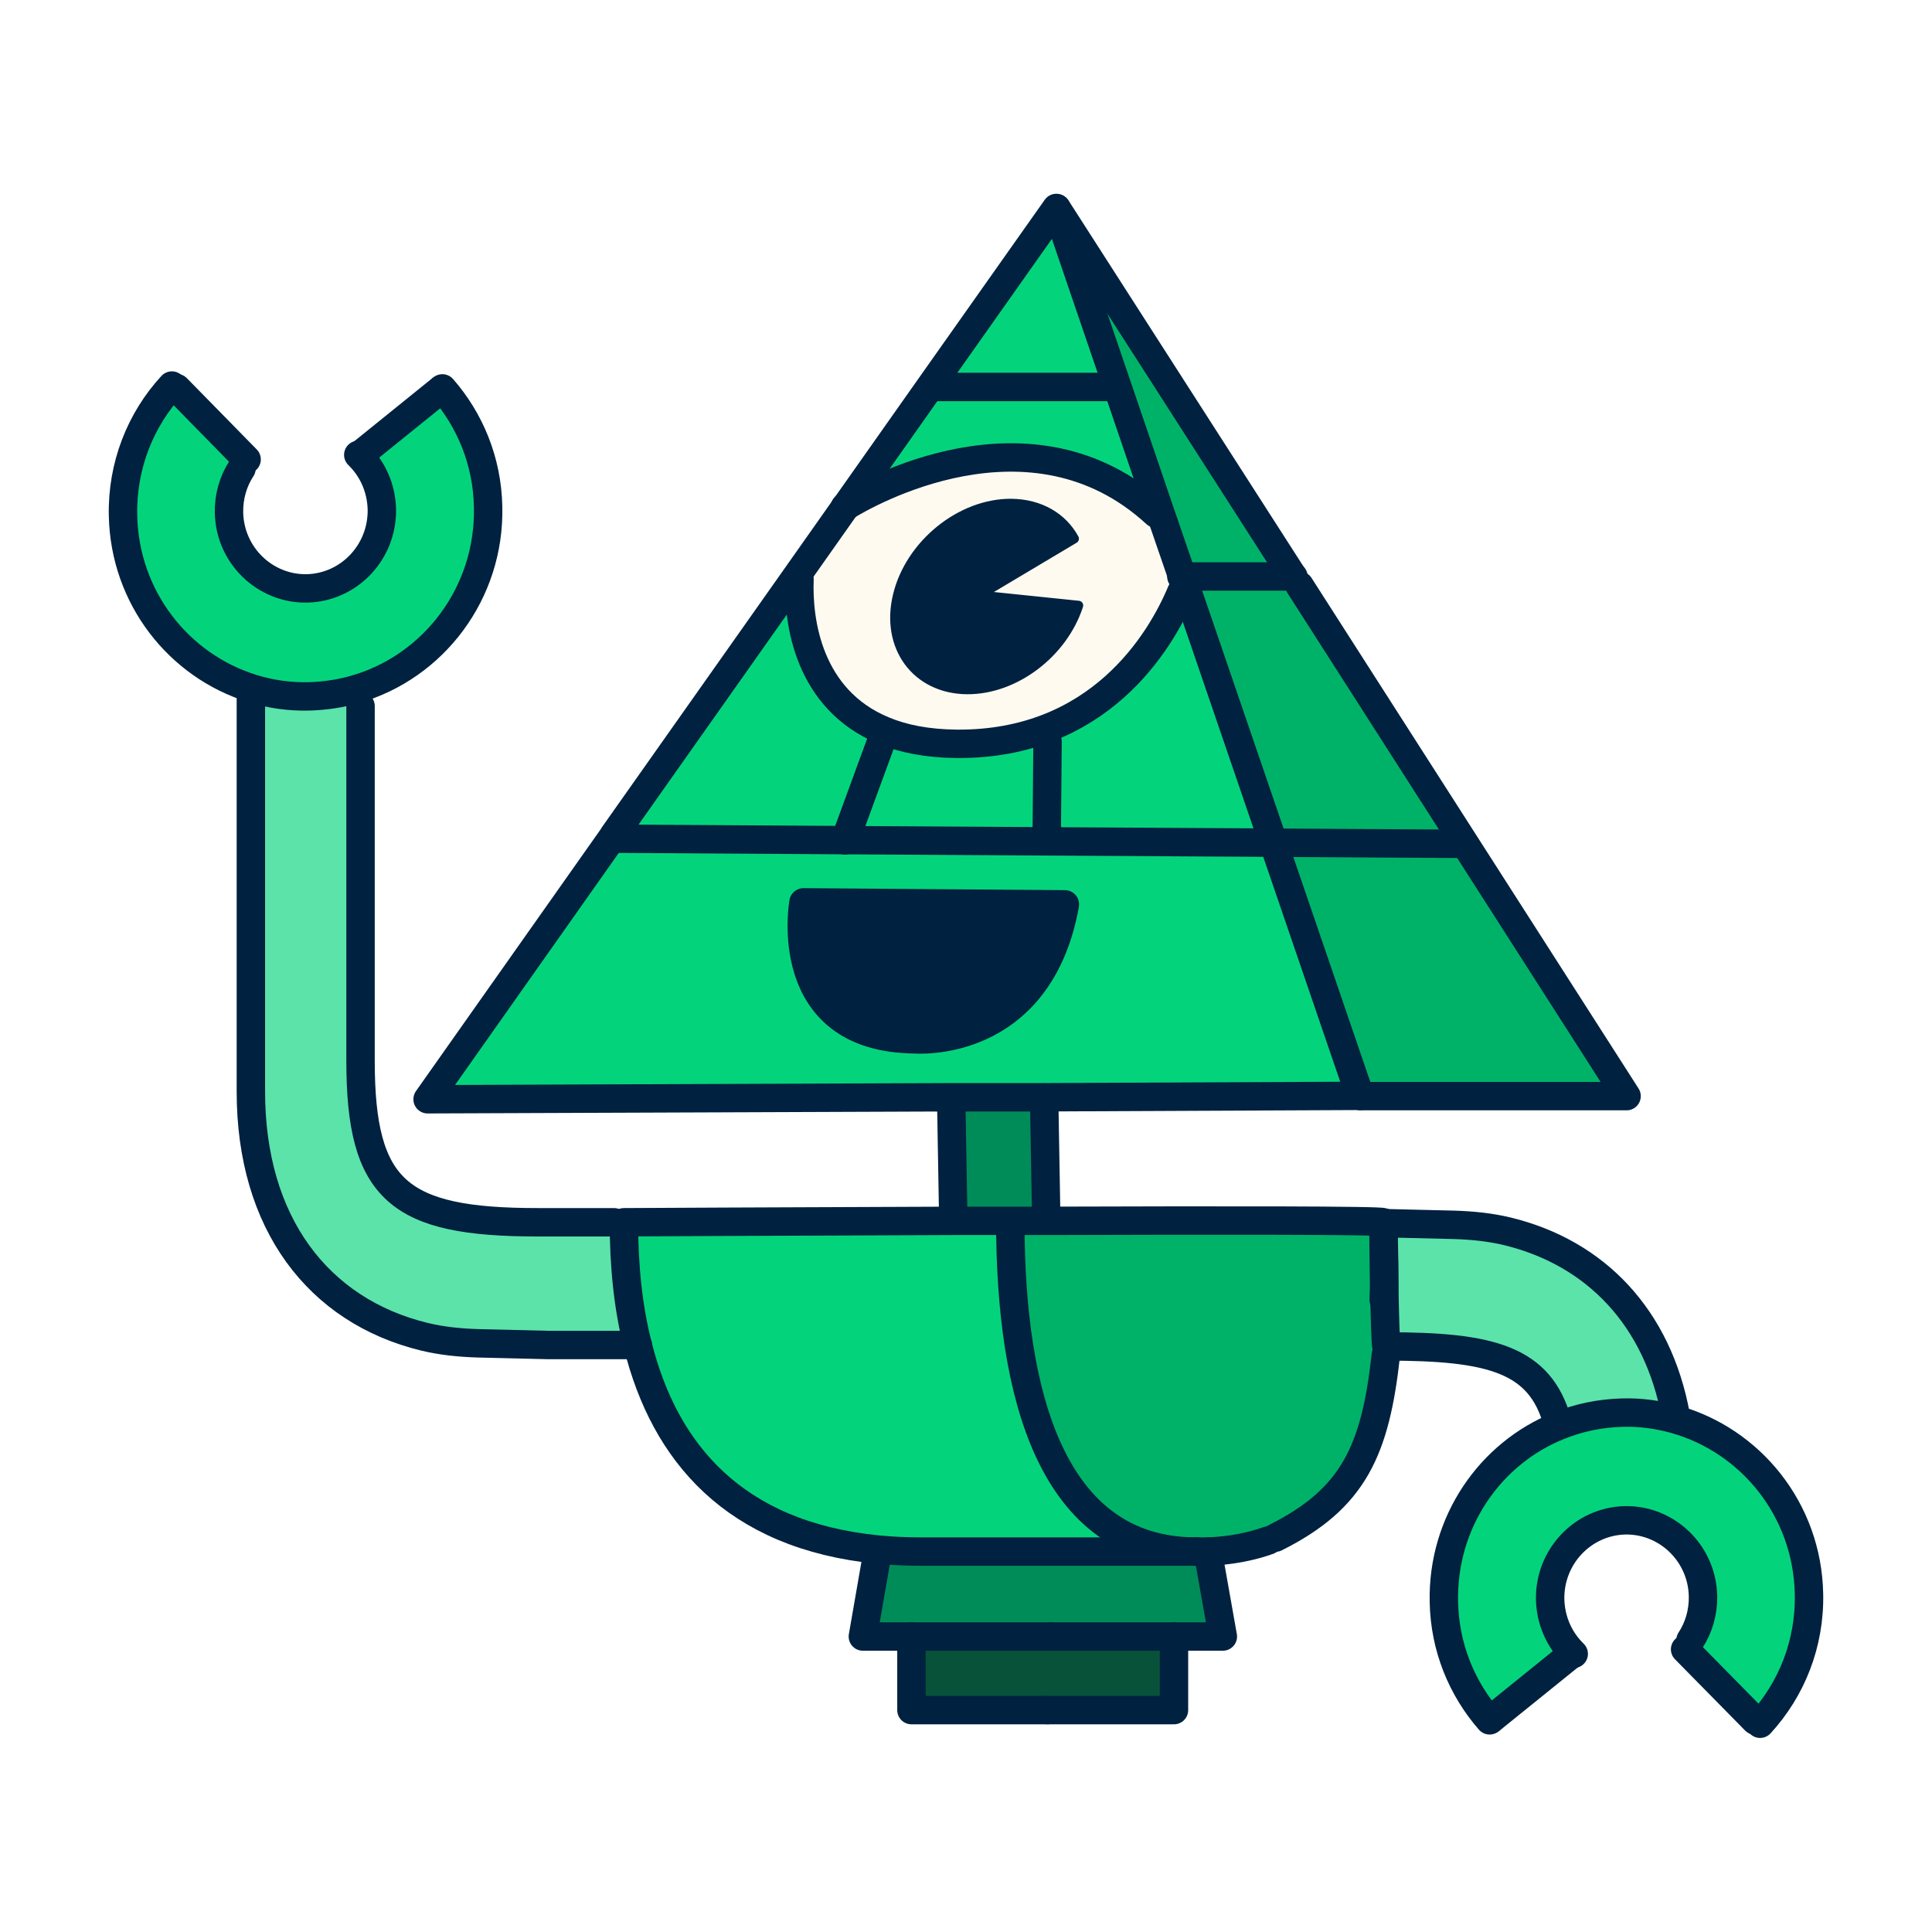
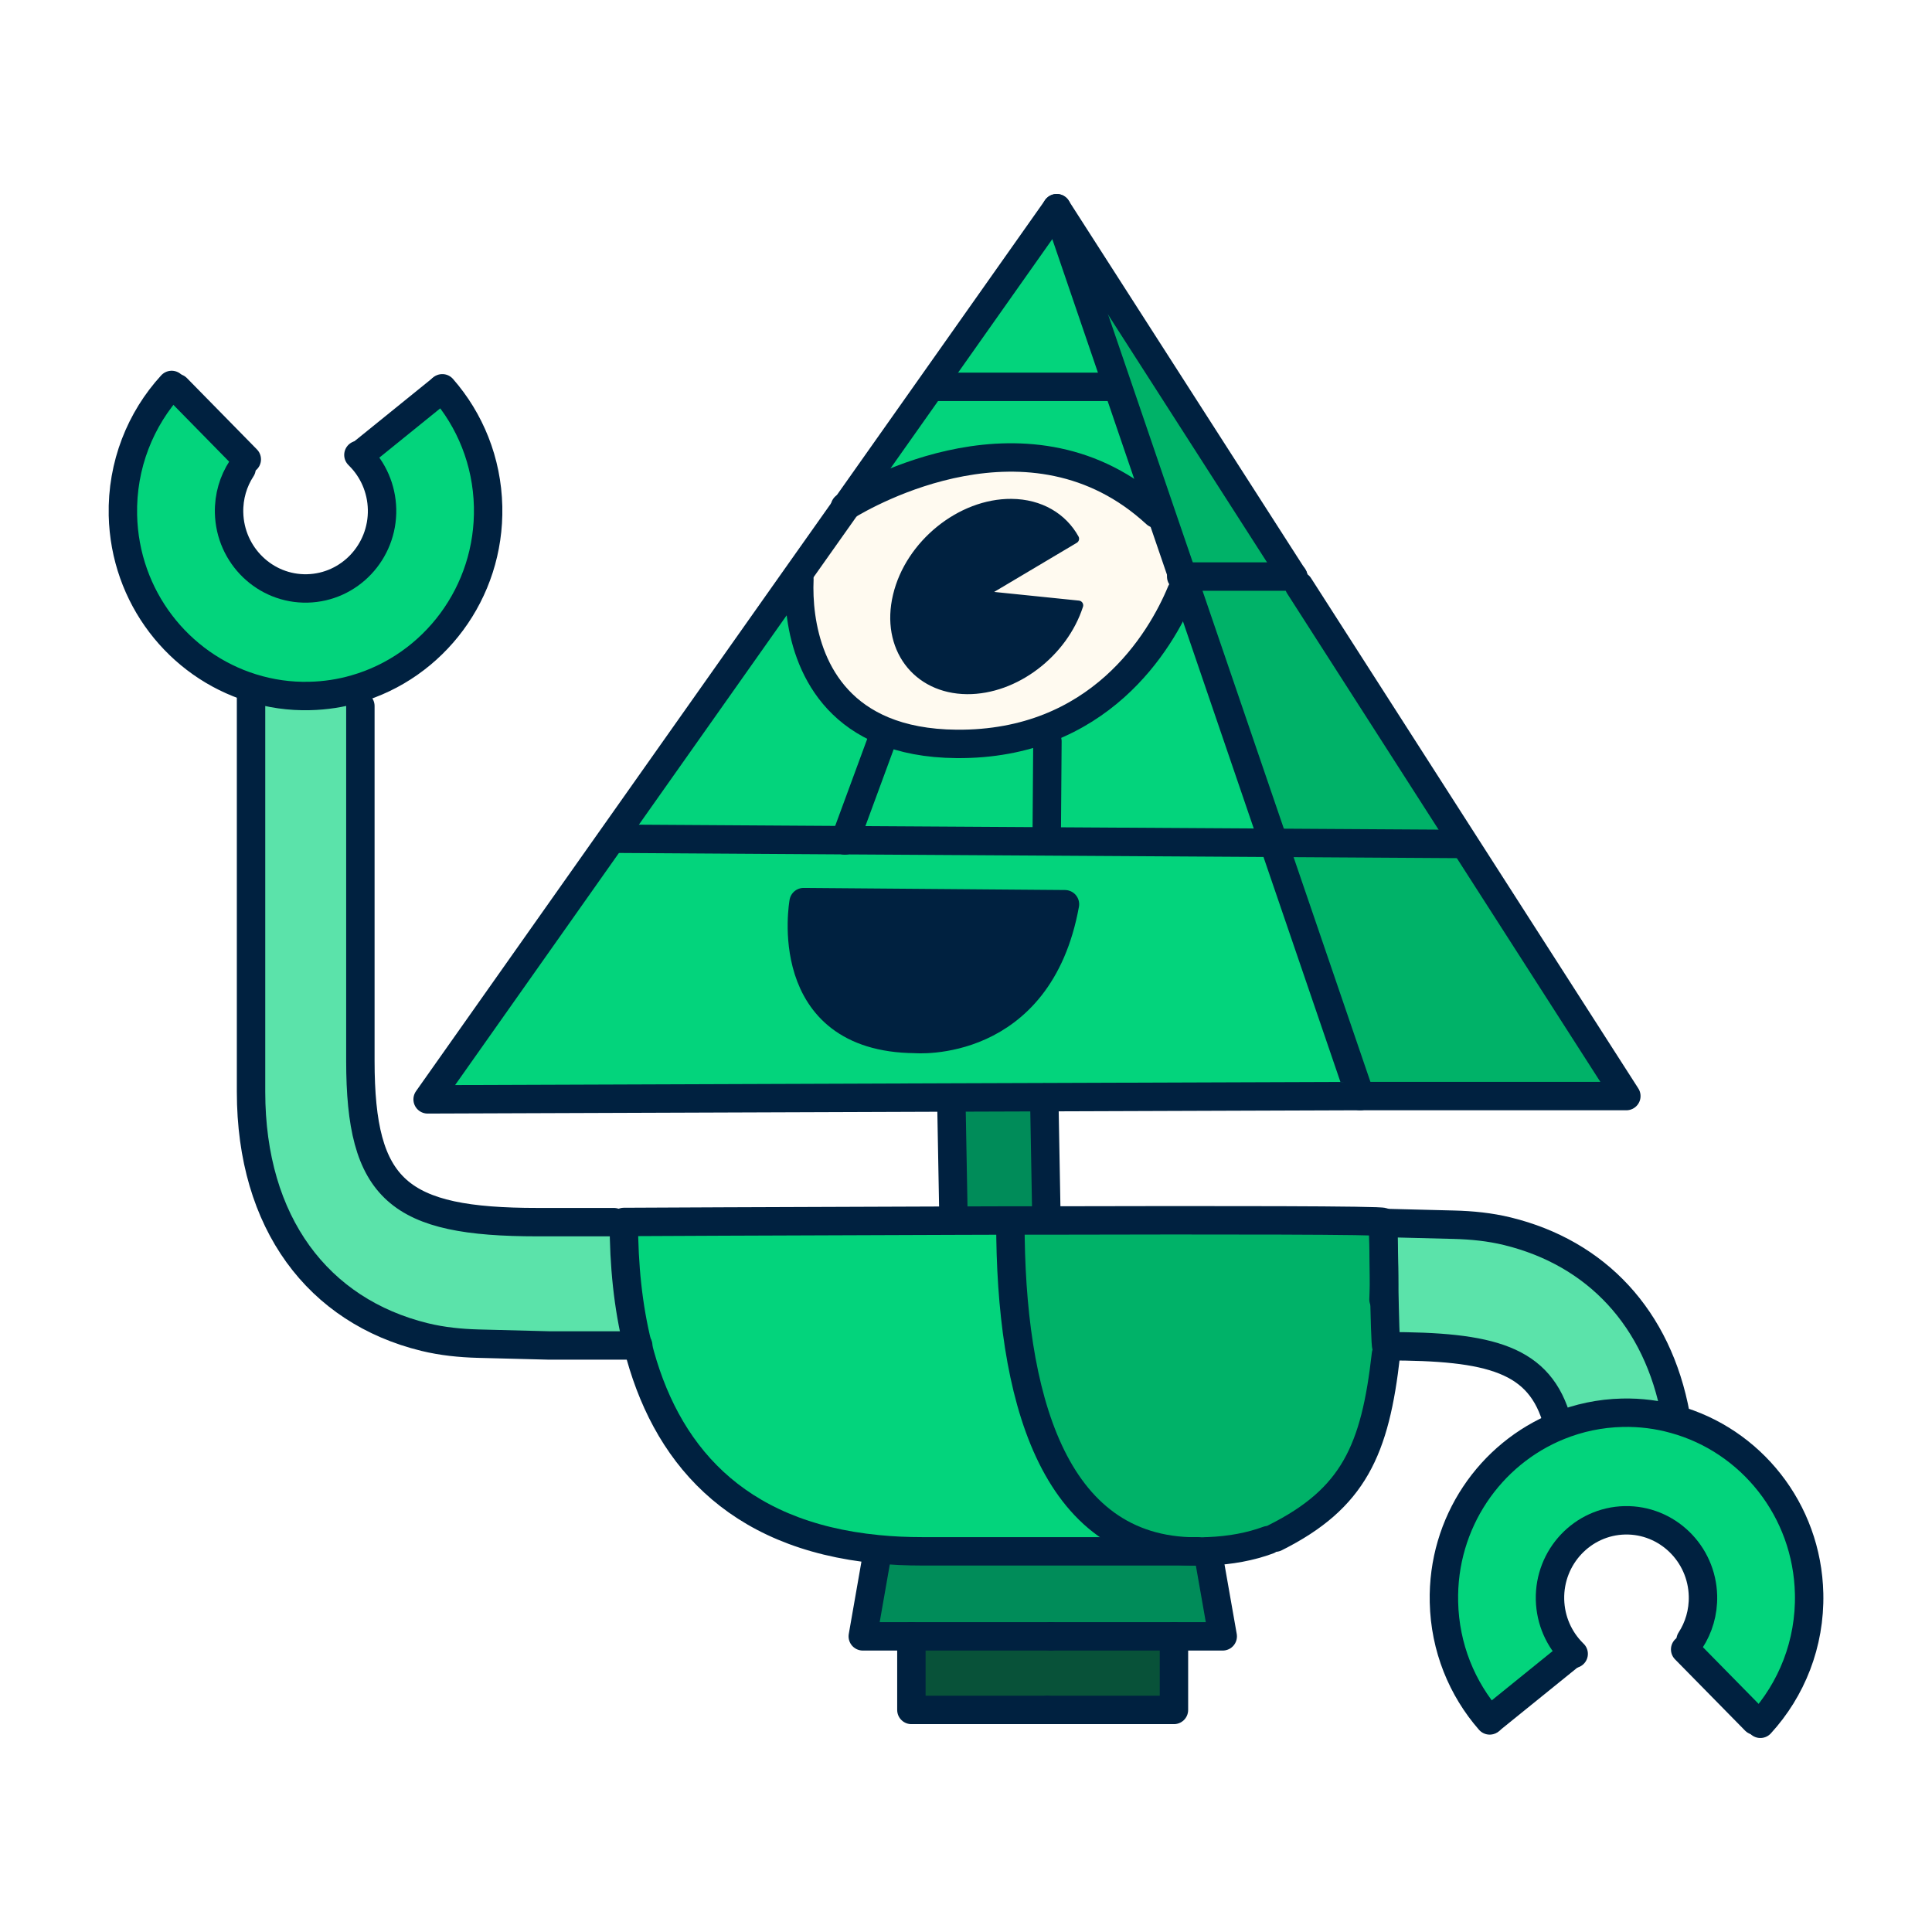
- <svg xmlns="http://www.w3.org/2000/svg" id="Layer_1" version="1.1" viewBox="0 0 68 68">
-   <path d="M39.2,13.62h-6.33l-.07-.05,4.4-6.23,2.13,6.24-.13.05Z" fill="#03d47c" />
-   <path d="M39.33,13.57l1.52,4.46-.16.06c-4.4-4.06-10.23-.68-10.89-.28l2.99-4.24.07.05h6.33l.13-.05Z" fill="#03d47c" />
-   <path d="M40.85,18.03l-1.52-4.46-2.13-6.24,8.32,12.96h-3.89l-.78-2.27Z" fill="#00b268" />
-   <path d="M31.02,26.09l.06-.38c.69.29,1.54.46,2.58.47,5.01.04,7.18-3.6,7.91-5.35l.21-.07,3.05,8.91-15.09-.09,1.28-3.48Z" fill="#03d47c" />
-   <path d="M31.09,25.71c-2.65-1.1-3.02-3.85-2.95-5.32l-.11-.08,1.77-2.51c.65-.4,6.48-3.78,10.89.28l.16-.06.78,2.27.16.46-.21.07c-.73,1.75-2.9,5.4-7.91,5.35-1.04,0-1.89-.18-2.58-.47ZM37.96,21.31l-3.49-.36,3.34-1.99c-.42-.75-1.2-1.23-2.22-1.24-1.78-.01-3.57,1.44-4,3.25-.43,1.8.66,3.28,2.44,3.3,1.69.01,3.38-1.29,3.92-2.96Z" fill="#fffaf0" />
-   <path d="M31.09,25.71l-.06.38-1.28,3.48-8.01-.05-.14-.1,6.43-9.11.11.08c-.06,1.47.3,4.22,2.95,5.32h0Z" fill="#03d47c" />
-   <path d="M63.68,56.09c.04,1.77-.62,3.38-1.72,4.58l-.18-.11-2.47-2.51.19-.32c.29-.44.45-.98.44-1.55-.03-1.5-1.27-2.7-2.75-2.67-1.49.04-2.66,1.29-2.63,2.79.02.74.32,1.4.8,1.88l-.03.03-2.86,2.31-.03.03c-.97-1.11-1.58-2.56-1.61-4.17-.06-2.8,1.62-5.23,4.05-6.2.69-.28,1.44-.44,2.23-.46.64-.02,1.26.07,1.84.23,2.67.74,4.67,3.18,4.73,6.14Z" fill="#03d47c" />
-   <path d="M58.98,49.82l-.04.14c-.59-.16-1.21-.25-1.84-.23-.79.02-1.54.18-2.23.46l-.05-.12c-.61-2.24-2.36-2.68-6.02-2.68,0,0,0,0,0,0-.03,0-.06-1.09-.08-2.17.01-.81-.03-1.78-.03-2.17l2.49.06c.64.02,1.27.08,1.88.23,3.13.77,5.29,3.05,5.92,6.48Z" fill="#5be3aa" />
-   <path d="M51.52,29.65l5.72,8.93h-9.37l-3.05-8.91,6.61.04.08-.05Z" fill="#00b268" />
-   <path d="M45.72,20.62l5.79,9.04-.08.05-6.61-.04-3.04-8.91-.16-.46h3.89l.02.03.19.3Z" fill="#00b268" />
-   <path d="M48.72,45.22c.02,1.09.05,2.17.08,2.17v.28c-.39,3.37-1.15,5.07-3.91,6.45l-.25.09c-.62.23-1.32.36-2.13.39-.12,0-.24,0-.37,0h-.04c-5.09,0-6.54-5.55-6.54-11.6v-.05h1.27c6.14-.02,11.86-.01,11.86.05v.03s.01,1.09.03,2.17h0Z" fill="#00b268" />
-   <path d="M29.74,29.57l15.09.09,3.05,8.91-11.12.04h-3.27s-18.44.08-18.44.08l6.54-9.27.14.1,8.01.05h0ZM37.48,31.83l-9.2-.07s-.86,4.78,3.92,4.82c0,0,4.35.38,5.28-4.74Z" fill="#03d47c" />
-   <path d="M42.51,54.61l.53,2.99h-12.67l.53-2.99v-.07c.5.05,1.03.07,1.58.07h9.68c.12,0,.25,0,.37,0h0Z" fill="#008c59" />
-   <path d="M22.44,47.36c-.34-1.36-.49-2.84-.49-4.34,0,0,5.56-.03,11.6-.05.67,0,1.33,0,2,0v.05c0,6.05,1.45,11.6,6.54,11.6h-9.64c-.55,0-1.07-.02-1.57-.07-5.07-.49-7.51-3.42-8.45-7.18h0Z" fill="#03d47c" />
-   <path d="M41.32,57.59v2.59h-9.24v-2.59h9.24Z" fill="#085239" />
-   <path d="M34.48,20.95l3.49.36c-.54,1.67-2.24,2.97-3.92,2.96-1.78-.02-2.87-1.49-2.44-3.3.43-1.8,2.22-3.26,4-3.25,1.02,0,1.8.49,2.22,1.24l-3.34,1.99Z" fill="#002140" />
-   <path d="M28.28,31.75l9.2.07c-.93,5.12-5.28,4.74-5.28,4.74-4.79-.04-3.92-4.82-3.92-4.82Z" fill="#002140" />
-   <path d="M36.83,42.66v.3h-1.27c-.67,0-1.34,0-2,0v-.21l-.07-4.03v-.1h3.27s0,0,0,0l.07,4.03h0Z" fill="#008c59" />
-   <path d="M22.44,47.36h-3.12l-2.49-.06c-.63-.02-1.27-.08-1.88-.23-3.74-.92-6.11-4-6.11-8.63v-13.96l.04-.25c.64.2,1.32.3,2.03.28.56-.01,1.1-.1,1.61-.25l.18.6v12.49c0,4.57,1.35,5.68,6.23,5.68h3.04c0,1.5.14,2.98.49,4.34h0Z" fill="#5be3aa" />
-   <path d="M17.18,17.83c.07,3.03-1.92,5.63-4.67,6.42-.51.15-1.05.23-1.61.25-.71.02-1.39-.08-2.03-.28-2.58-.8-4.48-3.2-4.54-6.08-.04-1.76.62-3.39,1.72-4.58l.18.11,2.46,2.51-.19.32c-.29.45-.45.98-.44,1.55.03,1.5,1.27,2.7,2.75,2.67,1.49-.04,2.66-1.29,2.63-2.79-.02-.74-.32-1.4-.8-1.88l.03-.03,2.86-2.31.03-.03c.97,1.11,1.58,2.56,1.61,4.17Z" fill="#03d47c" />
-   <path d="M21.59,29.42l-6.54,9.27,18.43-.07h3.27s11.12-.05,11.12-.05l-3.05-8.91-3.05-8.91-.16-.46-.78-2.27-1.52-4.46-2.13-6.24-4.4,6.23-2.99,4.24-1.77,2.51-6.43,9.11Z" fill="none" stroke="#002140" stroke-linecap="round" stroke-linejoin="round" />
-   <path d="M41.58,20.29h3.94" fill="none" stroke="#002140" stroke-linecap="round" stroke-linejoin="round" />
-   <path d="M28.14,20.39c-.06,1.47.3,4.22,2.95,5.32.69.29,1.54.46,2.58.47,5.01.04,7.18-3.6,7.91-5.35" fill="none" stroke="#002140" stroke-linecap="round" stroke-linejoin="round" />
-   <path d="M29.74,17.84s.02-.01.06-.04c.65-.4,6.48-3.78,10.89.28" fill="none" stroke="#002140" stroke-linecap="round" stroke-linejoin="round" />
-   <path d="M34.04,24.27c1.69.01,3.38-1.29,3.92-2.96l-3.49-.36,3.34-1.99c-.41-.75-1.2-1.23-2.22-1.24-1.78-.01-3.57,1.44-4,3.25-.43,1.8.66,3.28,2.44,3.3Z" fill="none" stroke="#002140" stroke-linecap="round" stroke-linejoin="round" stroke-width=".33" />
-   <path d="M21.73,29.52l8.01.05,15.09.09,6.61.04" fill="none" stroke="#002140" stroke-linecap="round" stroke-linejoin="round" />
-   <path d="M29.74,29.58h0s1.28-3.49,1.28-3.49" fill="none" stroke="#002140" stroke-linecap="round" stroke-linejoin="round" />
-   <path d="M36.84,29.59l.03-3.49" fill="none" stroke="#002140" stroke-linecap="round" stroke-linejoin="round" />
-   <path d="M37.48,31.83l-9.2-.07s-.86,4.78,3.92,4.82c0,0,4.35.38,5.28-4.74Z" fill="none" stroke="#002140" stroke-linecap="round" stroke-linejoin="round" />
-   <path d="M45.53,20.32l-.02-.03-8.32-12.96" fill="none" stroke="#002140" stroke-linecap="round" stroke-linejoin="round" />
-   <path d="M47.88,38.58h9.37l-5.72-8.93-5.79-9.04" fill="none" stroke="#002140" stroke-linecap="round" stroke-linejoin="round" />
-   <path d="M33.48,38.73l.07,4.03" fill="none" stroke="#002140" stroke-linecap="round" stroke-linejoin="round" />
-   <path d="M36.75,38.63l.07,4.03" fill="none" stroke="#002140" stroke-linecap="round" stroke-linejoin="round" />
-   <path d="M8.83,24.46v13.96c0,4.63,2.37,7.72,6.11,8.63.62.15,1.25.21,1.88.23l2.49.06h3.14" fill="none" stroke="#002140" stroke-linecap="round" stroke-linejoin="round" />
-   <path d="M12.69,24.85v12.49c0,4.57,1.35,5.68,6.23,5.68h2.69" fill="none" stroke="#002140" stroke-linecap="round" stroke-linejoin="round" />
-   <path d="M15.57,13.67c.97,1.11,1.58,2.56,1.61,4.17.07,3.03-1.92,5.63-4.67,6.42-.51.15-1.05.23-1.61.25-.71.02-1.39-.08-2.03-.28-2.58-.8-4.48-3.2-4.54-6.08-.04-1.76.62-3.39,1.72-4.58" fill="none" stroke="#002140" stroke-linecap="round" stroke-linejoin="round" />
-   <path d="M12.61,16.01l.03.03c.48.48.78,1.14.8,1.88.03,1.5-1.14,2.75-2.63,2.79-1.48.03-2.72-1.16-2.75-2.67-.01-.57.15-1.11.44-1.55" fill="none" stroke="#002140" stroke-linecap="round" stroke-linejoin="round" />
-   <path d="M12.67,16.01l2.86-2.31" fill="none" stroke="#002140" stroke-linecap="round" stroke-linejoin="round" />
-   <path d="M8.68,16.17l-2.46-2.51" fill="none" stroke="#002140" stroke-linecap="round" stroke-linejoin="round" />
-   <path d="M58.98,49.82c-.63-3.43-2.8-5.72-5.92-6.48-.62-.15-1.25-.21-1.88-.23l-2.49-.06s.01,1.09.03,2.17c.02,1.09.05,2.17.08,2.17,0,0,0,0,0,0,3.66,0,5.41.44,6.02,2.68" fill="none" stroke="#002140" stroke-linecap="round" stroke-linejoin="round" />
-   <path d="M52.43,60.55c-.97-1.11-1.58-2.56-1.61-4.17-.06-2.8,1.62-5.23,4.05-6.2.69-.28,1.44-.44,2.23-.46.64-.02,1.26.07,1.84.23,2.67.74,4.67,3.18,4.73,6.14.04,1.77-.62,3.38-1.72,4.58" fill="none" stroke="#002140" stroke-linecap="round" stroke-linejoin="round" />
-   <path d="M55.39,58.21s-.02-.02-.03-.03c-.48-.48-.78-1.14-.8-1.88-.03-1.5,1.14-2.75,2.63-2.79,1.48-.03,2.72,1.16,2.75,2.67.01.57-.15,1.11-.44,1.55" fill="none" stroke="#002140" stroke-linecap="round" stroke-linejoin="round" />
-   <path d="M55.33,58.21l-2.86,2.31" fill="none" stroke="#002140" stroke-linecap="round" stroke-linejoin="round" />
-   <path d="M59.31,58.05l2.47,2.51" fill="none" stroke="#002140" stroke-linecap="round" stroke-linejoin="round" />
-   <path d="M48.7,45.74c0-.16.02-.34.02-.52.01-.81-.03-1.78-.03-2.17v-.03c0-.07-5.71-.07-11.86-.05h-1.27c-.67,0-1.34,0-2,0-6.04.02-11.6.05-11.6.05,0,1.5.14,2.98.49,4.34.94,3.75,3.38,6.68,8.45,7.18.5.05,1.02.07,1.57.07h9.68" fill="none" stroke="#002140" stroke-linecap="round" stroke-linejoin="round" />
-   <path d="M42.14,54.61c.12,0,.25,0,.37,0,.8-.03,1.51-.17,2.13-.39" fill="none" stroke="#002140" stroke-linecap="round" stroke-linejoin="round" />
-   <path d="M42.1,54.61c-5.09,0-6.54-5.55-6.54-11.6" fill="none" stroke="#002140" stroke-linecap="round" stroke-linejoin="round" />
-   <path d="M30.89,54.61l-.52,2.99h6.61" fill="none" stroke="#002140" stroke-linecap="round" stroke-linejoin="round" />
-   <path d="M36.87,60.19h-4.79v-2.59" fill="none" stroke="#002140" stroke-linecap="round" stroke-linejoin="round" />
-   <path d="M42.51,54.61l.53,2.99h-6.06" fill="none" stroke="#002140" stroke-linecap="round" stroke-linejoin="round" />
-   <path d="M36.87,60.19h4.45v-2.59" fill="none" stroke="#002140" stroke-linecap="round" stroke-linejoin="round" />
-   <path d="M44.89,54.12c2.76-1.38,3.52-3.08,3.89-6.45" fill="none" stroke="#002140" stroke-linecap="round" stroke-linejoin="round" />
-   <path d="M32.87,13.62h6.33" fill="none" stroke="#002140" stroke-linecap="round" stroke-linejoin="round" />
+ <svg xmlns="http://www.w3.org/2000/svg" width="68" height="68" viewBox="0 0 68 68" fill="none">
+   <path d="M39.197 13.615H32.867L32.793 13.563L37.193 7.328L39.326 13.569L39.197 13.615Z" fill="#03D47C" />
+   <path d="M39.329 13.569L40.851 18.026L40.689 18.082C36.286 14.022 30.456 17.399 29.801 17.802L32.794 13.562L32.867 13.615H39.2L39.329 13.569Z" fill="#03D47C" />
+   <path d="M40.85 18.026L39.328 13.569L37.195 7.328L45.514 20.292H41.626L40.85 18.026Z" fill="#00B268" />
+   <path d="M31.024 26.093L31.089 25.714C31.782 26.001 32.63 26.174 33.669 26.182C38.678 26.224 40.85 22.582 41.577 20.828L41.784 20.756L44.829 29.666L29.742 29.575L31.024 26.093Z" fill="#03D47C" />
+   <path d="M31.09 25.714C28.438 24.615 28.073 21.86 28.138 20.39L28.027 20.311L29.799 17.802C30.454 17.399 36.283 14.02 40.687 18.082L40.849 18.025L41.625 20.292L41.785 20.756L41.578 20.828C40.852 22.582 38.68 26.224 33.67 26.183C32.631 26.174 31.783 26.001 31.09 25.714ZM37.964 21.308L34.478 20.951L37.819 18.965C37.405 18.218 36.616 17.736 35.602 17.727C33.824 17.714 32.028 19.166 31.6 20.973C31.168 22.777 32.263 24.253 34.042 24.269C35.727 24.282 37.424 22.979 37.964 21.308Z" fill="#FFFAF0" />
+   <path d="M31.088 25.715L31.023 26.093L29.741 29.575L21.734 29.525L21.594 29.424L28.025 20.314L28.136 20.393C28.071 21.863 28.436 24.617 31.088 25.717V25.715Z" fill="#03D47C" />
+   <path d="M63.678 56.09C63.719 57.855 63.06 59.474 61.962 60.672L61.785 60.562L59.319 58.053L59.507 57.728C59.795 57.284 59.957 56.747 59.944 56.176C59.909 54.671 58.675 53.478 57.191 53.511C55.704 53.546 54.526 54.796 54.56 56.301C54.578 57.041 54.883 57.7 55.362 58.18L55.332 58.208L52.471 60.523L52.436 60.553C51.464 59.441 50.861 57.989 50.826 56.388C50.761 53.59 52.449 51.163 54.874 50.184C55.565 49.904 56.315 49.742 57.104 49.724C57.742 49.709 58.362 49.79 58.946 49.954C61.619 50.69 63.611 53.139 63.678 56.09Z" fill="#03D47C" />
+   <path d="M58.979 49.818L58.94 49.956C58.355 49.792 57.734 49.711 57.099 49.727C56.31 49.744 55.56 49.906 54.869 50.186L54.817 50.062C54.208 47.821 52.459 47.383 48.798 47.383C48.798 47.383 48.797 47.385 48.794 47.388C48.764 47.388 48.736 46.301 48.716 45.218C48.729 44.405 48.686 43.437 48.684 43.043L51.171 43.106C51.806 43.122 52.44 43.185 53.056 43.336C56.183 44.103 58.35 46.387 58.979 49.818Z" fill="#5BE3AA" />
+   <path d="M51.517 29.652L57.242 38.578H47.875L44.828 29.666L51.435 29.707L51.517 29.652Z" fill="#00B268" />
+   <path d="M45.725 20.617L51.519 29.652L51.437 29.707L44.83 29.666L41.785 20.757L41.625 20.293H45.513L45.53 20.319L45.725 20.617Z" fill="#00B268" />
+   <path d="M48.719 45.214C48.739 46.3 48.767 47.384 48.797 47.384L48.784 47.667C48.404 51.037 47.643 52.736 44.89 54.118L44.639 54.206C44.019 54.433 43.314 54.569 42.512 54.6C42.394 54.604 42.27 54.606 42.147 54.606H42.106C37.012 54.606 35.566 49.059 35.566 43.011V42.959C35.99 42.959 36.414 42.959 36.833 42.959C42.977 42.943 48.689 42.948 48.689 43.013V43.042C48.689 43.042 48.702 44.13 48.724 45.216L48.719 45.214Z" fill="#00B268" />
+   <path d="M29.744 29.573L44.831 29.665L47.879 38.578L36.757 38.617L33.487 38.628L15.051 38.694L21.595 29.424L21.735 29.525L29.742 29.575L29.744 29.573ZM37.486 31.826L28.286 31.752C28.286 31.752 27.421 36.528 32.21 36.567C32.21 36.567 36.559 36.944 37.486 31.826Z" fill="#03D47C" />
+   <path d="M42.511 54.608L43.036 57.595H30.367L30.892 54.608L30.899 54.533C31.396 54.584 31.921 54.608 32.468 54.608H42.145C42.269 54.608 42.392 54.608 42.511 54.601V54.608Z" fill="#008C59" />
+   <path d="M22.447 47.356C22.106 45.992 21.961 44.518 21.961 43.014C21.961 43.014 27.517 42.985 33.56 42.968C34.225 42.968 34.893 42.963 35.563 42.961V43.014C35.563 49.062 37.009 54.609 42.103 54.609H32.466C31.917 54.609 31.392 54.585 30.897 54.534C25.825 54.042 23.385 51.109 22.445 47.358L22.447 47.356Z" fill="#03D47C" />
+   <path d="M41.321 57.594V60.184H37.502H36.869H32.082V57.594H32.11H36.981H37.392H41.293H41.321Z" fill="#085239" />
+   <path d="M34.477 20.952L37.963 21.309C37.42 22.98 35.726 24.283 34.04 24.27C32.262 24.254 31.166 22.781 31.598 20.974C32.028 19.169 33.822 17.715 35.601 17.729C36.616 17.737 37.403 18.219 37.818 18.966L34.477 20.952Z" fill="#002140" />
+   <path d="M28.284 31.752L37.483 31.826C36.556 36.944 32.208 36.568 32.208 36.568C27.419 36.528 28.284 31.752 28.284 31.752Z" fill="#002140" />
+   <path d="M36.828 42.662V42.958C36.408 42.958 35.985 42.958 35.561 42.958C34.891 42.958 34.224 42.962 33.558 42.964V42.756L33.484 38.729V38.626L36.754 38.615V38.628L36.828 42.66V42.662Z" fill="#008C59" />
+   <path d="M22.447 47.358H19.322L16.83 47.294C16.197 47.277 15.561 47.213 14.945 47.062C11.205 46.147 8.836 43.059 8.836 38.429V24.465L8.873 24.213C9.515 24.412 10.195 24.513 10.902 24.495C11.46 24.482 11.998 24.399 12.508 24.25L12.687 24.85V37.337C12.687 41.903 14.036 43.015 18.918 43.015H21.961C21.961 44.517 22.105 45.991 22.447 47.355V47.358Z" fill="#5BE3AA" />
+   <path d="M17.184 17.832C17.251 20.865 15.263 23.462 12.51 24.251C11.998 24.4 11.459 24.483 10.904 24.496C10.197 24.514 9.517 24.413 8.875 24.213C6.294 23.414 4.395 21.014 4.33 18.132C4.291 16.367 4.948 14.747 6.046 13.549L6.225 13.658L8.689 16.168L8.503 16.492C8.213 16.939 8.051 17.473 8.064 18.045C8.099 19.549 9.333 20.745 10.818 20.71C12.304 20.675 13.482 19.424 13.448 17.92C13.43 17.184 13.128 16.523 12.648 16.043L12.676 16.012L15.537 13.698L15.572 13.667C16.545 14.78 17.148 16.231 17.184 17.832Z" fill="#03D47C" />
+   <path d="M21.595 29.422L15.051 38.694L33.485 38.628L36.755 38.617L47.877 38.578L44.829 29.665L41.784 20.756L41.624 20.292L40.848 18.026L39.327 13.569L37.194 7.328L32.794 13.563L29.801 17.802L28.026 20.312L21.595 29.422Z" stroke="#002140" stroke-linecap="round" stroke-linejoin="round" />
+   <path d="M41.574 20.293H41.622H45.51H45.516" stroke="#002140" stroke-linecap="round" stroke-linejoin="round" />
+   <path d="M28.136 20.391C28.071 21.86 28.436 24.615 31.088 25.714C31.781 26.001 32.629 26.174 33.668 26.183C38.678 26.224 40.85 22.583 41.576 20.829" stroke="#002140" stroke-linecap="round" stroke-linejoin="round" />
+   <path d="M29.738 17.839C29.738 17.839 29.76 17.826 29.799 17.802C30.454 17.399 36.282 14.02 40.687 18.082" stroke="#002140" stroke-linecap="round" stroke-linejoin="round" />
+   <path d="M34.036 24.266C35.722 24.279 37.419 22.976 37.959 21.305L34.473 20.948L37.814 18.962C37.399 18.215 36.61 17.733 35.597 17.725C33.818 17.712 32.022 19.163 31.594 20.97C31.162 22.774 32.258 24.25 34.036 24.266Z" stroke="#002140" stroke-width="0.333" stroke-linecap="round" stroke-linejoin="round" />
+   <path d="M21.734 29.521L29.741 29.572L44.828 29.664L51.435 29.705" stroke="#002140" stroke-linecap="round" stroke-linejoin="round" />
+   <path d="M29.738 29.582L29.743 29.573L31.024 26.094" stroke="#002140" stroke-linecap="round" stroke-linejoin="round" />
+   <path d="M36.84 29.587L36.866 26.094" stroke="#002140" stroke-linecap="round" stroke-linejoin="round" />
+   <path d="M37.483 31.826L28.284 31.752C28.284 31.752 27.419 36.528 32.208 36.568C32.208 36.568 36.556 36.944 37.483 31.826Z" stroke="#002140" stroke-linecap="round" stroke-linejoin="round" />
+   <path d="M45.527 20.318L45.51 20.292L37.191 7.328" stroke="#002140" stroke-linecap="round" stroke-linejoin="round" />
+   <path d="M47.875 38.578H57.242L51.517 29.653L45.723 20.617" stroke="#002140" stroke-linecap="round" stroke-linejoin="round" />
+   <path d="M33.484 38.73L33.558 42.758" stroke="#002140" stroke-linecap="round" stroke-linejoin="round" />
+   <path d="M36.754 38.631L36.827 42.662" stroke="#002140" stroke-linecap="round" stroke-linejoin="round" />
+   <path d="M8.836 24.463V38.428C8.836 43.055 11.205 46.145 14.945 47.06C15.564 47.211 16.199 47.275 16.83 47.292L19.322 47.356H22.464" stroke="#002140" stroke-linecap="round" stroke-linejoin="round" />
+   <path d="M12.684 24.85V37.336C12.684 41.902 14.032 43.015 18.914 43.015H21.605" stroke="#002140" stroke-linecap="round" stroke-linejoin="round" />
+   <path d="M15.568 13.667C16.541 14.78 17.144 16.231 17.18 17.832C17.247 20.865 15.259 23.462 12.506 24.251C11.994 24.4 11.456 24.483 10.9 24.496C10.193 24.514 9.513 24.413 8.871 24.213C6.29 23.414 4.391 21.014 4.326 18.132C4.287 16.367 4.944 14.747 6.042 13.549" stroke="#002140" stroke-linecap="round" stroke-linejoin="round" />
+   <path d="M12.615 16.012L12.647 16.045C13.127 16.524 13.429 17.188 13.447 17.921C13.481 19.426 12.303 20.676 10.816 20.711C9.332 20.746 8.098 19.55 8.063 18.046C8.05 17.472 8.212 16.938 8.502 16.494" stroke="#002140" stroke-linecap="round" stroke-linejoin="round" />
+   <path d="M12.672 16.014L15.533 13.699" stroke="#002140" stroke-linecap="round" stroke-linejoin="round" />
+   <path d="M8.686 16.168L6.223 13.658" stroke="#002140" stroke-linecap="round" stroke-linejoin="round" />
+   <path d="M58.979 49.818C58.35 46.385 56.183 44.101 53.056 43.336C52.438 43.185 51.804 43.122 51.171 43.106L48.684 43.043C48.684 43.043 48.697 44.131 48.718 45.218C48.738 46.304 48.766 47.388 48.796 47.388C48.796 47.388 48.797 47.386 48.8 47.383C52.461 47.383 54.21 47.821 54.819 50.062" stroke="#002140" stroke-linecap="round" stroke-linejoin="round" />
+   <path d="M52.432 60.553C51.46 59.441 50.857 57.989 50.822 56.388C50.757 53.59 52.445 51.163 54.87 50.184C55.562 49.904 56.311 49.742 57.1 49.724C57.738 49.709 58.358 49.79 58.942 49.954C61.615 50.69 63.608 53.139 63.675 56.09C63.715 57.855 63.056 59.474 61.959 60.672" stroke="#002140" stroke-linecap="round" stroke-linejoin="round" />
+   <path d="M55.388 58.21C55.388 58.21 55.366 58.19 55.357 58.179C54.877 57.7 54.573 57.038 54.555 56.3C54.521 54.796 55.699 53.545 57.186 53.51C58.67 53.478 59.904 54.671 59.939 56.175C59.952 56.749 59.79 57.286 59.502 57.728" stroke="#002140" stroke-linecap="round" stroke-linejoin="round" />
+   <path d="M55.326 58.207L52.465 60.522" stroke="#002140" stroke-linecap="round" stroke-linejoin="round" />
+   <path d="M59.312 58.053L61.778 60.562" stroke="#002140" stroke-linecap="round" stroke-linejoin="round" />
+   <path d="M48.695 45.736C48.703 45.576 48.71 45.398 48.714 45.214C48.727 44.402 48.684 43.434 48.682 43.04V43.011C48.682 42.946 42.968 42.941 36.826 42.957C36.407 42.957 35.983 42.957 35.559 42.957C34.889 42.957 34.222 42.961 33.556 42.963C27.511 42.981 21.957 43.009 21.957 43.009C21.957 44.514 22.102 45.987 22.443 47.352C23.383 51.105 25.823 54.035 30.895 54.528C31.393 54.578 31.918 54.602 32.465 54.602H42.142" stroke="#002140" stroke-linecap="round" stroke-linejoin="round" />
+   <path d="M42.145 54.608C42.268 54.608 42.391 54.608 42.51 54.601C43.312 54.571 44.016 54.435 44.636 54.207" stroke="#002140" stroke-linecap="round" stroke-linejoin="round" />
+   <path d="M42.102 54.607C37.008 54.607 35.562 49.06 35.562 43.012" stroke="#002140" stroke-linecap="round" stroke-linejoin="round" />
+   <path d="M30.89 54.607L30.367 57.594H32.081H32.109H36.98" stroke="#002140" stroke-linecap="round" stroke-linejoin="round" />
+   <path d="M36.865 60.184H32.078V57.594" stroke="#002140" stroke-linecap="round" stroke-linejoin="round" />
+   <path d="M42.511 54.607L43.036 57.594H41.32H41.292H37.391H36.98" stroke="#002140" stroke-linecap="round" stroke-linejoin="round" />
+   <path d="M36.867 60.184H37.5H41.319V57.594" stroke="#002140" stroke-linecap="round" stroke-linejoin="round" />
+   <path d="M44.887 54.119C47.642 52.74 48.403 51.038 48.781 47.668" stroke="#002140" stroke-linecap="round" stroke-linejoin="round" />
+   <path d="M32.867 13.615H39.197" stroke="#002140" stroke-linecap="round" stroke-linejoin="round" />
</svg>
